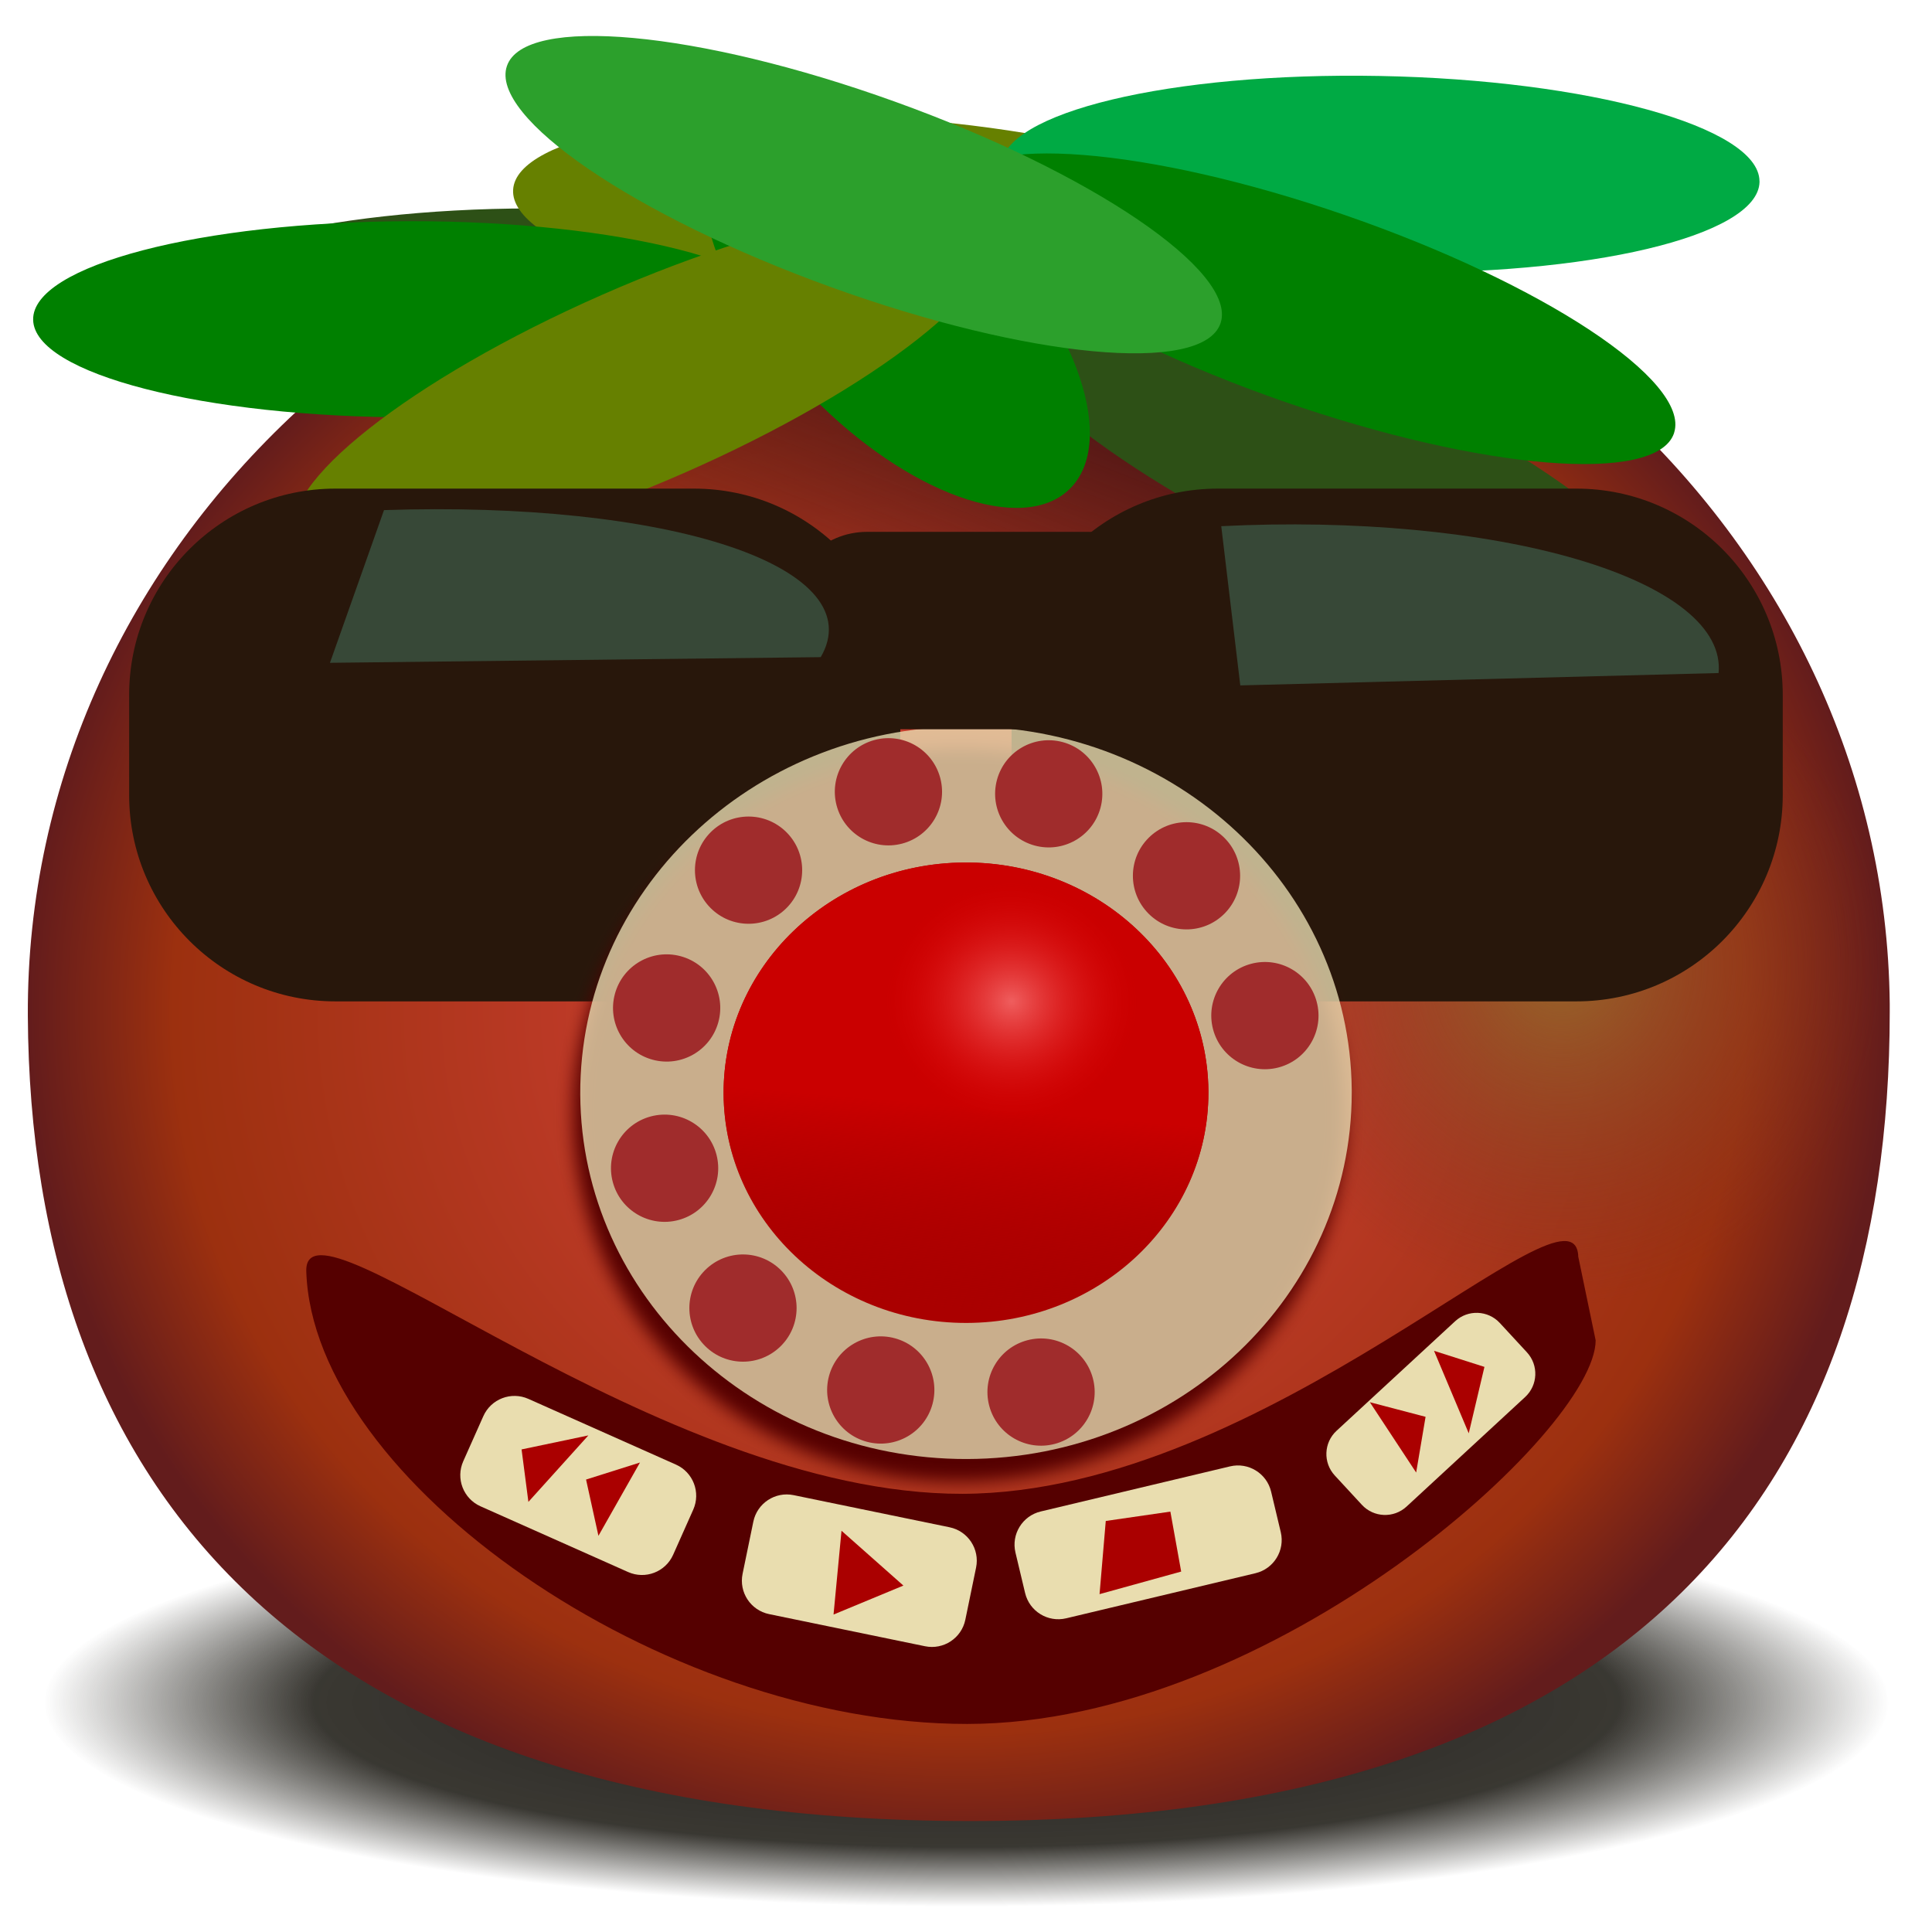
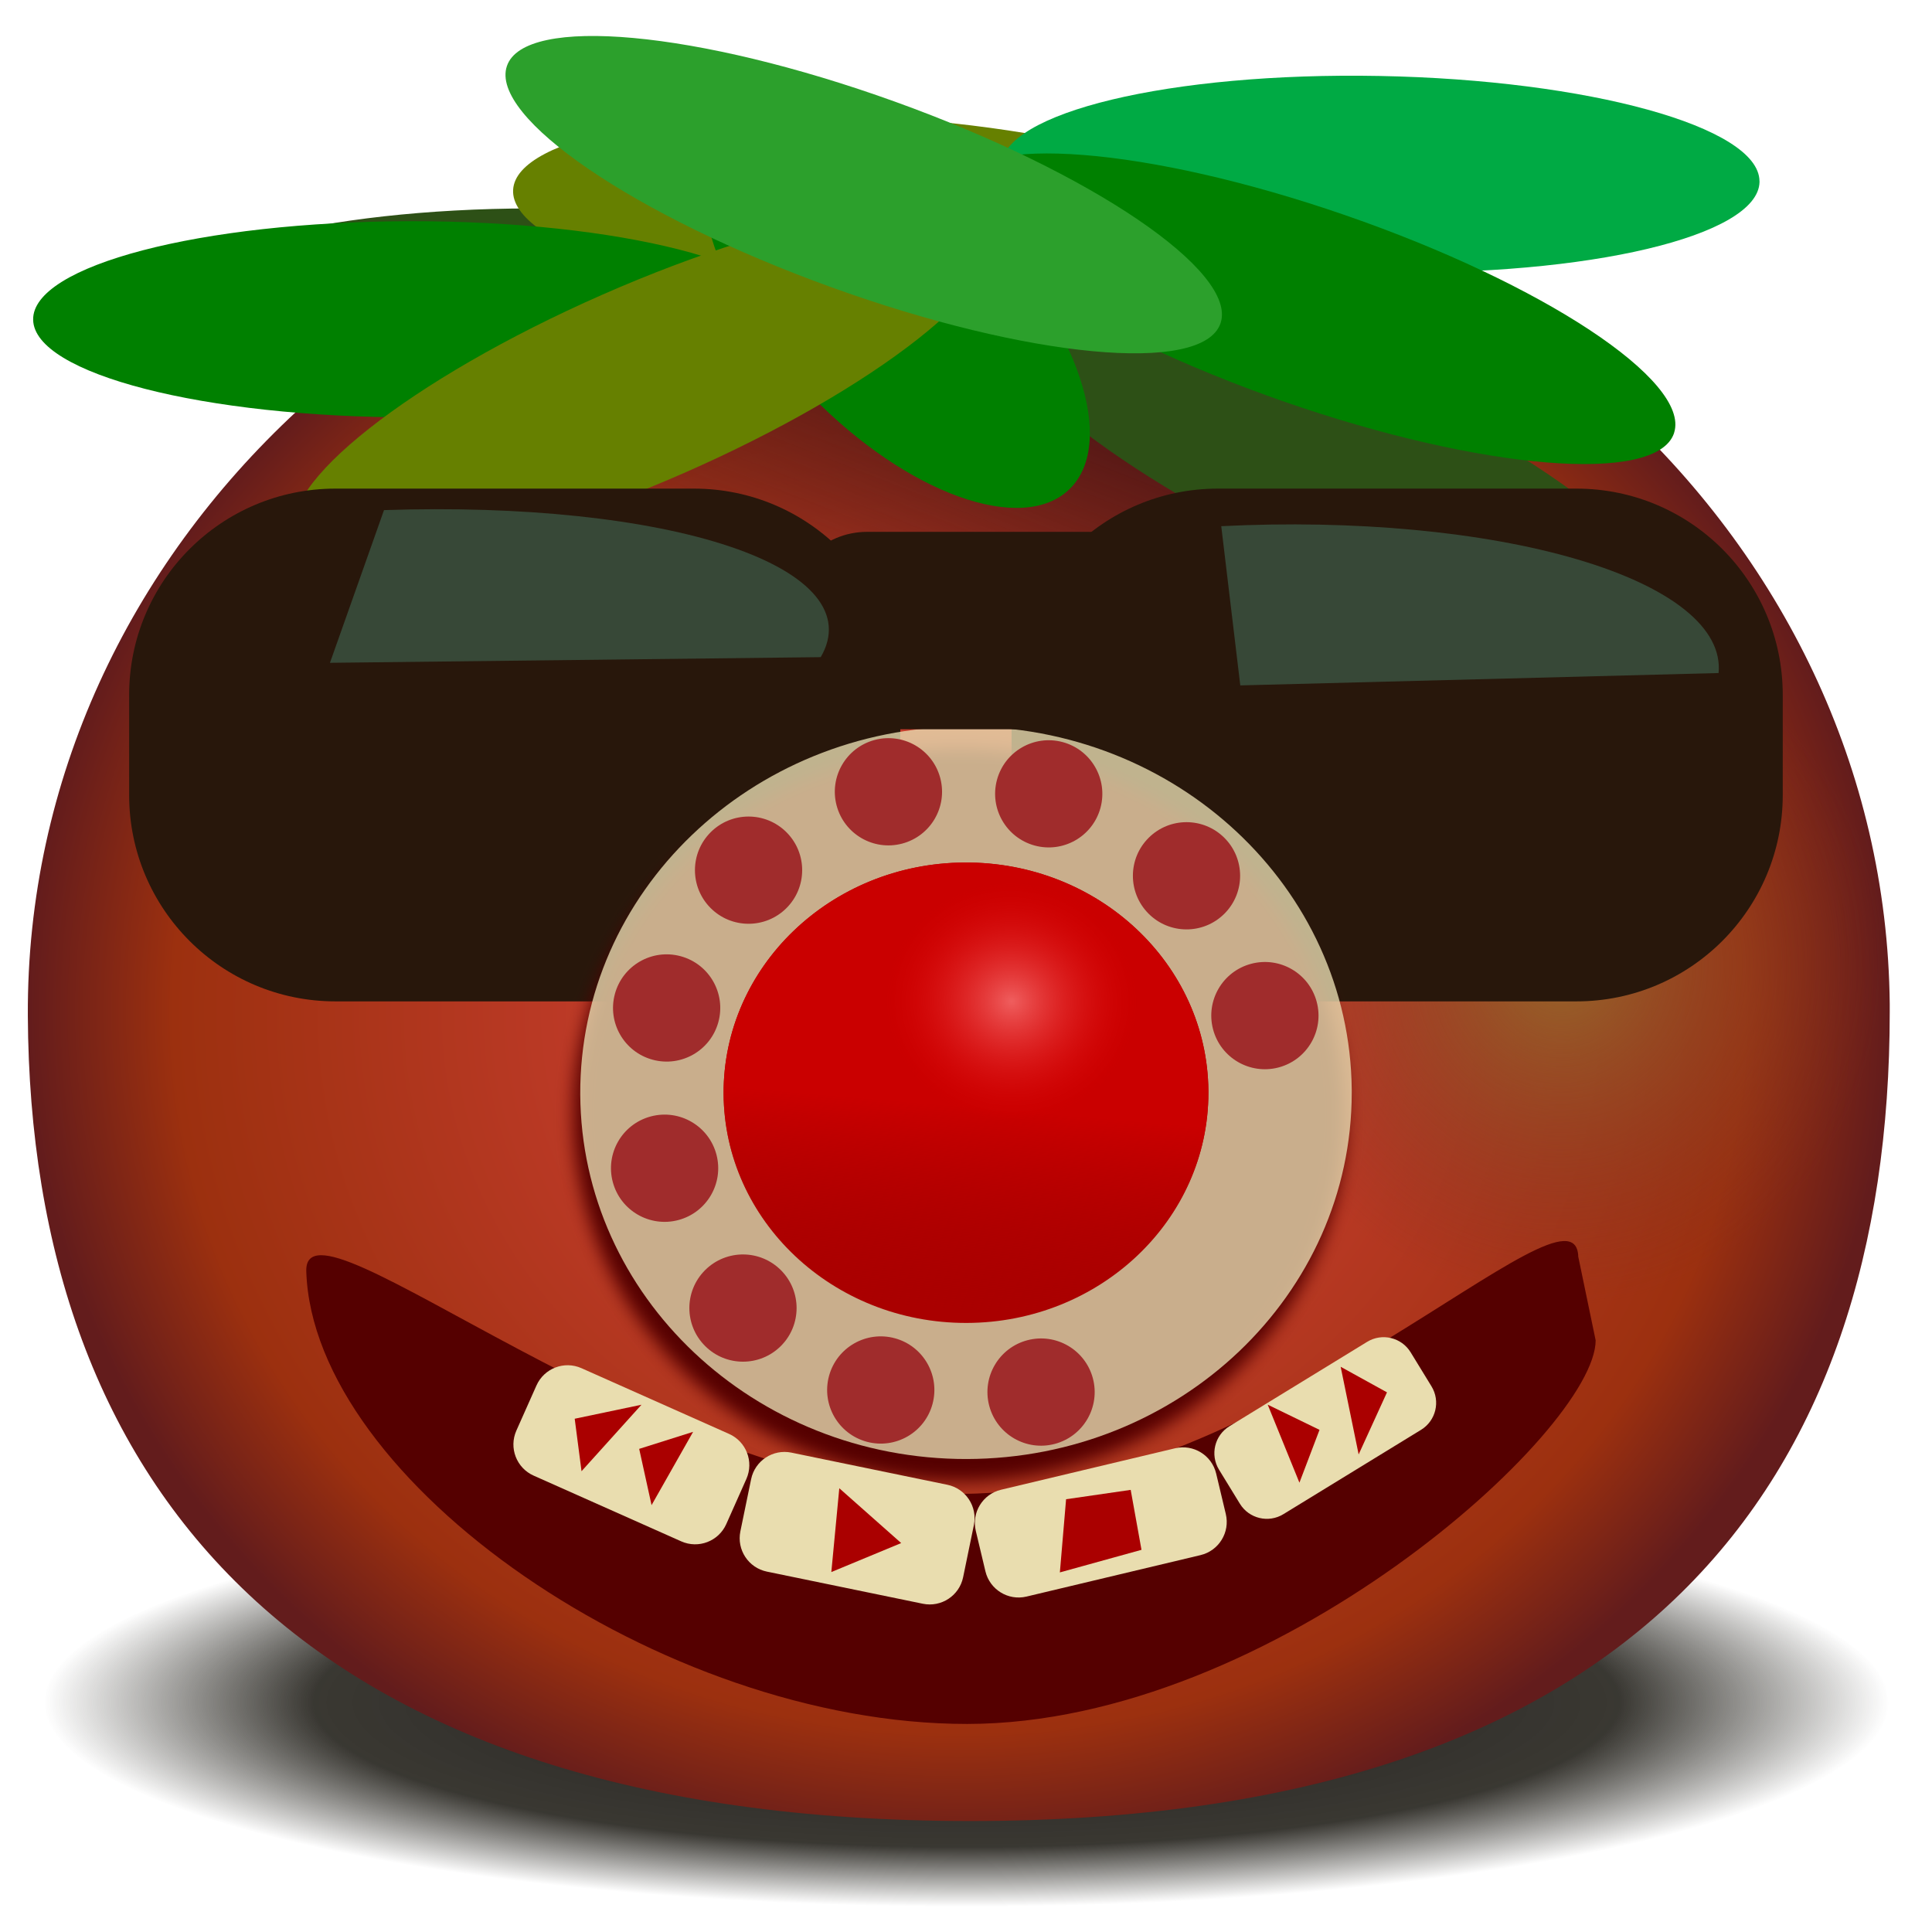
<svg xmlns="http://www.w3.org/2000/svg" xmlns:xlink="http://www.w3.org/1999/xlink" version="1.1" id="svg2" width="32" height="32" viewBox="0 0 32 32">
  <defs id="defs6">
    <linearGradient id="linearGradient1991">
      <stop style="stop-color:#501616;stop-opacity:1;" offset="0" id="stop1987" />
      <stop style="stop-color:#501616;stop-opacity:0;" offset="1" id="stop1989" />
    </linearGradient>
    <linearGradient id="linearGradient14012">
      <stop style="stop-color:#ef5e5e;stop-opacity:1" offset="0" id="stop14008" />
      <stop style="stop-color:#df0000;stop-opacity:0" offset="1" id="stop14010" />
    </linearGradient>
    <linearGradient id="linearGradient12806-5">
      <stop style="stop-color:#ca0000;stop-opacity:1" offset="0" id="stop12802" />
      <stop style="stop-color:#aa0000;stop-opacity:0;" offset="1" id="stop12804" />
    </linearGradient>
    <linearGradient id="linearGradient10482">
      <stop style="stop-color:#24221c;stop-opacity:1;" offset="0" id="stop10478" />
      <stop style="stop-color:#24221c;stop-opacity:0.902" offset="0.708" id="stop10678" />
      <stop style="stop-color:#24221c;stop-opacity:0.002" offset="1" id="stop10480" />
    </linearGradient>
    <linearGradient id="linearGradient2490">
      <stop style="stop-color:#97652a;stop-opacity:1" offset="0" id="stop2486" />
      <stop style="stop-color:#7f3124;stop-opacity:0" offset="1" id="stop2488" />
    </linearGradient>
    <linearGradient id="linearGradient1297">
      <stop style="stop-color:#db433d;stop-opacity:1" offset="0" id="stop1293" />
      <stop style="stop-color:#9c300f;stop-opacity:1" offset="0.844" id="stop1384" />
      <stop style="stop-color:#631c1c;stop-opacity:1" offset="1" id="stop1295" />
    </linearGradient>
    <radialGradient xlink:href="#linearGradient1297" id="radialGradient1299" cx="15.88" cy="16.757" fx="15.88" fy="16.757" r="15.42" gradientTransform="matrix(1,0,0,0.9174444,0,1.383364)" gradientUnits="userSpaceOnUse" />
    <radialGradient xlink:href="#linearGradient2490" id="radialGradient2492" cx="15.243" cy="9.139" fx="15.243" fy="9.139" r="9.804" gradientTransform="matrix(0.5428142,0.03277035,-0.03457515,0.5727093,17.90414,10.26479)" gradientUnits="userSpaceOnUse" />
    <radialGradient xlink:href="#linearGradient10482" id="radialGradient10484" cx="15.462" cy="28.197" fx="15.462" fy="28.197" r="13.563" gradientTransform="matrix(1.125796,0,0,0.2493308,-1.39833,21.16648)" gradientUnits="userSpaceOnUse" />
    <radialGradient xlink:href="#linearGradient14012" id="radialGradient12808" cx="17.685" cy="16.376" fx="17.685" fy="16.376" r="4.015" gradientTransform="matrix(0.5174778,0.03455309,-0.03272345,0.4900767,8.138819,7.949476)" gradientUnits="userSpaceOnUse" />
    <linearGradient xlink:href="#linearGradient12806-5" id="linearGradient12842" x1="16.22" y1="18.339" x2="15.934" y2="21.686" gradientUnits="userSpaceOnUse" />
    <filter style="color-interpolation-filters:sRGB" id="filter1052" x="-0.026" y="-0.028" width="1.053" height="1.055">
      <feGaussianBlur stdDeviation="0.14" id="feGaussianBlur1054" />
    </filter>
    <linearGradient xlink:href="#linearGradient1991" id="linearGradient1993" x1="17.194" y1="6.334" x2="15.132" y2="11.596" gradientUnits="userSpaceOnUse" />
  </defs>
  <g id="g8">
    <path style="font-variation-settings:normal;opacity:1;vector-effect:none;fill:url(#radialGradient10484);fill-opacity:1;stroke:none;stroke-width:4;stroke-linecap:round;stroke-linejoin:bevel;stroke-miterlimit:4;stroke-dasharray:none;stroke-dashoffset:0;stroke-opacity:1;-inkscape-stroke:none;stop-color:#000000;stop-opacity:1" id="path10454" d="M 31.278,28.197 A 15.269,3.382 0 0 1 16.294,31.578 15.269,3.382 0 0 1 0.751,28.323 15.269,3.382 0 0 1 15.156,24.82 15.269,3.382 0 0 1 31.236,27.945" />
    <g id="g2595">
      <path id="path929" style="fill:url(#radialGradient1299);stroke-width:4;stroke-linecap:round;stroke-linejoin:bevel;stop-color:#000000" d="m 31.3,16.757 c 0,7.801 -4.14,13.405 -15.23,13.405 -11.072,0 -15.571,-5.541 -15.609,-13.341 C 0.423,9.02 7.274,2.663 15.777,2.61 24.279,2.558 31.223,8.829 31.3,16.63" />
      <path style="fill:url(#radialGradient2492);fill-opacity:1;stroke:none;stroke-width:4;stroke-linecap:round;stroke-linejoin:bevel;stop-color:#000000" id="path1729" d="m 31.675,16.308 a 5.697,5.625 0 0 1 -5.684,5.625 5.697,5.625 0 0 1 -5.709,-5.6 5.697,5.625 0 0 1 5.658,-5.65 5.697,5.625 0 0 1 5.735,5.574" />
      <path style="fill:url(#linearGradient1993);fill-opacity:1;stroke-width:4;stroke-linecap:round;stroke-linejoin:bevel;-inkscape-stroke:none;stop-color:#000000" id="path1214" d="M 23.102,7.746 A 6.467,1.857 0 0 1 16.651,9.602 6.467,1.857 0 0 1 10.17,7.754 6.467,1.857 0 0 1 16.592,5.889 6.467,1.857 0 0 1 23.102,7.729" />
    </g>
    <path id="path4439" style="fill:#550000;stroke-width:4;stroke-linecap:round;stroke-linejoin:bevel;stop-color:#000000" d="m 26.429,22.2 c 0,1.486 -5.338,6.35 -10.408,6.354 -5.07,0.003 -10.838,-4.026 -10.948,-7.496 -0.047,-1.485 5.795,3.694 10.865,3.684 5.07,-0.01 10.157,-5.414 10.203,-3.928" />
    <path style="fill:#2d5016;fill-opacity:1;stroke:none;stroke-width:4;stroke-linecap:round;stroke-linejoin:bevel;stop-color:#000000" id="path4303" d="M 15.12,5.076 A 6.282,1.624 0 0 1 8.852,6.7 6.282,1.624 0 0 1 2.555,5.083 6.282,1.624 0 0 1 8.795,3.452 6.282,1.624 0 0 1 15.12,5.061" />
    <path style="font-variation-settings:normal;opacity:1;vector-effect:none;fill:#668000;fill-opacity:1;stroke:none;stroke-width:4;stroke-linecap:round;stroke-linejoin:bevel;stroke-miterlimit:4;stroke-dasharray:none;stroke-dashoffset:0;stroke-opacity:1;-inkscape-stroke:none;stop-color:#000000;stop-opacity:1" id="path8004" d="M 21.265,2.529 A 6.282,1.624 0 0 1 14.996,4.153 6.282,1.624 0 0 1 8.7,2.536 6.282,1.624 0 0 1 14.94,0.904 6.282,1.624 0 0 1 21.264,2.514" transform="rotate(4.055973)" />
    <path style="fill:#008000;fill-opacity:1;stroke:none;stroke-width:4;stroke-linecap:round;stroke-linejoin:bevel;stop-color:#000000" id="path4407" d="M 13.113,5.289 A 6.282,1.624 0 0 1 6.845,6.913 6.282,1.624 0 0 1 0.549,5.296 6.282,1.624 0 0 1 6.789,3.664 6.282,1.624 0 0 1 13.113,5.274" />
    <path style="fill:#2d5016;fill-opacity:1;stroke:none;stroke-width:4;stroke-linecap:round;stroke-linejoin:bevel;stop-color:#000000" id="path4409" d="m 29.584,-2.431 a 6.282,1.624 0 0 1 -6.268,1.624 6.282,1.624 0 0 1 -6.296,-1.617 6.282,1.624 0 0 1 6.24,-1.632 6.282,1.624 0 0 1 6.324,1.61" transform="rotate(25.22803)" />
    <path style="fill:#00aa44;fill-opacity:1;stroke:none;stroke-width:4;stroke-linecap:round;stroke-linejoin:bevel;stop-color:#000000" id="path4411" d="M 29.199,2.413 A 6.282,1.624 0 0 1 22.931,4.037 6.282,1.624 0 0 1 16.634,2.42 6.282,1.624 0 0 1 22.874,0.788 6.282,1.624 0 0 1 29.198,2.398" transform="rotate(1.178549)" />
    <path style="fill:#008000;fill-opacity:1;stroke:none;stroke-width:4;stroke-linecap:round;stroke-linejoin:bevel;stop-color:#000000" id="path9136" d="M -9.942,7.064 A 4.105,1.99 0 0 1 -14.038,9.054 4.105,1.99 0 0 1 -18.153,7.073 4.105,1.99 0 0 1 -14.075,5.074 4.105,1.99 0 0 1 -9.942,7.046" transform="rotate(-134.1593)" />
    <path style="fill:#668000;fill-opacity:1;stroke:none;stroke-width:4;stroke-linecap:round;stroke-linejoin:bevel;stop-color:#000000" id="path4413" d="M 13.5,10.097 A 6.282,1.624 0 0 1 7.232,11.721 6.282,1.624 0 0 1 0.936,10.104 6.282,1.624 0 0 1 7.176,8.473 6.282,1.624 0 0 1 13.5,10.082" transform="rotate(-23.64885)" />
    <path style="font-variation-settings:normal;opacity:1;vector-effect:none;fill:#008000;fill-opacity:1;stroke:none;stroke-width:4;stroke-linecap:round;stroke-linejoin:bevel;stroke-miterlimit:4;stroke-dasharray:none;stroke-dashoffset:0;stroke-opacity:1;-inkscape-stroke:none;stop-color:#000000;stop-opacity:1" id="path4415" d="M 28.545,-2.33 A 6.282,1.624 0 0 1 22.276,-0.706 6.282,1.624 0 0 1 15.98,-2.323 a 6.282,1.624 0 0 1 6.24,-1.632 6.282,1.624 0 0 1 6.324,1.61" transform="rotate(19.183)" />
    <rect style="fill:#28170b;fill-opacity:1;stroke:none;stroke-width:5.649;stroke-linecap:round;stroke-linejoin:bevel;stop-color:#000000" id="rect3741" width="12.773" height="8.493" x="2.139" y="8.093" ry="3.417" />
    <rect style="fill:#28170b;fill-opacity:1;stroke:none;stroke-width:5.649;stroke-linecap:round;stroke-linejoin:bevel;stop-color:#000000" id="rect3877" width="12.773" height="8.493" x="16.755" y="8.093" ry="3.417" />
    <path style="fill:#550000;fill-opacity:1;stroke:none;stroke-width:4;stroke-linecap:round;stroke-linejoin:bevel;stop-color:#000000;filter:url(#filter1052)" id="path6362" d="m 22.281,18.471 a 6.389,6.067 0 0 1 -6.375,6.067 6.389,6.067 0 0 1 -6.403,-6.039 6.389,6.067 0 0 1 6.346,-6.094 6.389,6.067 0 0 1 6.432,6.012" />
    <path style="fill:#e9deb2;fill-opacity:0.785;stroke:none;stroke-width:4;stroke-linecap:round;stroke-linejoin:bevel;stop-color:#000000" id="path3901" d="m 22.389,18.099 a 6.389,6.067 0 0 1 -6.375,6.067 6.389,6.067 0 0 1 -6.403,-6.039 6.389,6.067 0 0 1 6.346,-6.094 6.389,6.067 0 0 1 6.432,6.012" />
    <path style="fill:#aa0000;fill-opacity:1;stroke:none;stroke-width:4;stroke-linecap:round;stroke-linejoin:bevel;stop-color:#000000" id="path4189" d="m 20.015,18.099 a 4.015,3.813 0 0 1 -4.006,3.813 4.015,3.813 0 0 1 -4.024,-3.796 4.015,3.813 0 0 1 3.988,-3.83 4.015,3.813 0 0 1 4.042,3.779" />
    <path style="fill:#a02c2c;fill-opacity:1;stroke:none;stroke-width:4;stroke-linecap:round;stroke-linejoin:bevel;stop-color:#000000" id="use6684" d="m -20.611,5.777 a 0.888,0.888 0 0 1 -0.886,0.888 0.888,0.888 0 0 1 -0.89,-0.884 0.888,0.888 0 0 1 0.882,-0.892 0.888,0.888 0 0 1 0.894,0.88" transform="rotate(-104.5944)" />
    <path style="fill:#a02c2c;fill-opacity:1;stroke:none;stroke-width:4;stroke-linecap:round;stroke-linejoin:bevel;stop-color:#000000" id="use6686" d="m -12.274,15.08 a 0.888,0.888 0 0 1 -0.886,0.888 0.888,0.888 0 0 1 -0.89,-0.884 0.888,0.888 0 0 1 0.882,-0.892 0.888,0.888 0 0 1 0.894,0.88" transform="rotate(-74.59442)" />
    <path style="fill:#a02c2c;fill-opacity:1;stroke:none;stroke-width:4;stroke-linecap:round;stroke-linejoin:bevel;stop-color:#000000" id="use6688" d="m -0.402,18.968 a 0.888,0.888 0 0 1 -0.886,0.888 0.888,0.888 0 0 1 -0.89,-0.884 0.888,0.888 0 0 1 0.882,-0.892 0.888,0.888 0 0 1 0.894,0.88" transform="rotate(-44.59442)" />
    <path style="fill:#a02c2c;fill-opacity:1;stroke:none;stroke-width:4;stroke-linecap:round;stroke-linejoin:bevel;stop-color:#000000" id="use6690" d="m 11.824,16.399 a 0.888,0.888 0 0 1 -0.886,0.888 0.888,0.888 0 0 1 -0.89,-0.884 0.888,0.888 0 0 1 0.882,-0.892 0.888,0.888 0 0 1 0.894,0.88" transform="rotate(-14.59442)" />
    <path style="fill:#a02c2c;fill-opacity:1;stroke:none;stroke-width:4;stroke-linecap:round;stroke-linejoin:bevel;stop-color:#000000" id="use6692" d="M 21.127,8.062 A 0.888,0.888 0 0 1 20.241,8.949 0.888,0.888 0 0 1 19.351,8.066 0.888,0.888 0 0 1 20.233,7.174 0.888,0.888 0 0 1 21.127,8.054" transform="rotate(15.40558)" />
    <path style="fill:#a02c2c;fill-opacity:1;stroke:none;stroke-width:4;stroke-linecap:round;stroke-linejoin:bevel;stop-color:#000000" id="use6694" d="m 25.015,-3.81 a 0.888,0.888 0 0 1 -0.886,0.888 0.888,0.888 0 0 1 -0.89,-0.884 0.888,0.888 0 0 1 0.882,-0.892 0.888,0.888 0 0 1 0.894,0.88" transform="rotate(45.40558)" />
    <path style="fill:#a02c2c;fill-opacity:1;stroke:none;stroke-width:4;stroke-linecap:round;stroke-linejoin:bevel;stop-color:#000000" id="use6696" d="m 22.446,-16.036 a 0.888,0.888 0 0 1 -0.886,0.888 0.888,0.888 0 0 1 -0.89,-0.884 0.888,0.888 0 0 1 0.882,-0.892 0.888,0.888 0 0 1 0.894,0.88" transform="rotate(75.40558)" />
    <path style="fill:#a02c2c;fill-opacity:1;stroke:none;stroke-width:4;stroke-linecap:round;stroke-linejoin:bevel;stop-color:#000000" id="use6678" d="m -9.989,-26.658 a 0.888,0.888 0 0 1 -0.886,0.888 0.888,0.888 0 0 1 -0.89,-0.884 0.888,0.888 0 0 1 0.882,-0.892 0.888,0.888 0 0 1 0.894,0.88" transform="rotate(165.4056)" />
    <path style="fill:#a02c2c;fill-opacity:1;stroke:none;stroke-width:4;stroke-linecap:round;stroke-linejoin:bevel;stop-color:#000000" id="use6680" d="m -19.292,-18.32 a 0.888,0.888 0 0 1 -0.886,0.888 0.888,0.888 0 0 1 -0.89,-0.884 0.888,0.888 0 0 1 0.882,-0.892 0.888,0.888 0 0 1 0.894,0.88" transform="rotate(-164.5944)" />
    <path style="fill:#a02c2c;fill-opacity:1;stroke:none;stroke-width:4;stroke-linecap:round;stroke-linejoin:bevel;stop-color:#000000" id="use6682" d="m -23.18,-6.448 a 0.888,0.888 0 0 1 -0.886,0.888 0.888,0.888 0 0 1 -0.89,-0.884 0.888,0.888 0 0 1 0.882,-0.892 0.888,0.888 0 0 1 0.894,0.88" transform="rotate(-134.5944)" />
    <path style="fill:url(#linearGradient12842);fill-opacity:1.0;stroke:none;stroke-width:4;stroke-linecap:round;stroke-linejoin:bevel;stop-color:#000000" id="path12840" d="m 20.015,18.099 a 4.015,3.813 0 0 1 -4.006,3.813 4.015,3.813 0 0 1 -4.024,-3.796 4.015,3.813 0 0 1 3.988,-3.83 4.015,3.813 0 0 1 4.042,3.779" />
    <rect style="fill:#28170b;fill-opacity:1;stroke:none;stroke-width:2.461;stroke-linecap:round;stroke-linejoin:bevel;stop-color:#000000" id="rect8006" width="6.294" height="3.27" x="13.046" y="8.809" ry="1.316" />
    <path style="fill:#374837;fill-opacity:1;stroke:none;stroke-width:4;stroke-linecap:round;stroke-linejoin:bevel;stop-color:#000000" id="path8228" d="m -9.739,19.099 a 2.656,7.93 0 0 1 -0.847,5.807 2.656,7.93 0 0 1 -2.001,2.103 l 0.192,-7.909 z" transform="matrix(-0.1183555,-0.9929713,0.9987481,-0.05002125,0,0)" />
    <path style="fill:#374837;fill-opacity:1;stroke:none;stroke-width:4;stroke-linecap:round;stroke-linejoin:bevel;stop-color:#000000" id="path8329" d="m -9.302,9.47 a 2.683,8.22 0 0 1 -0.856,6.019 2.683,8.22 0 0 1 -2.021,2.179 l 0.194,-8.198 z" transform="matrix(0.3337131,-0.9426747,0.99943,-0.03375982,0,0)" />
-     <rect style="font-variation-settings:normal;opacity:1;vector-effect:none;fill:#e9ddaf;fill-opacity:1;stroke:none;stroke-width:4;stroke-linecap:round;stroke-linejoin:bevel;stroke-miterlimit:4;stroke-dasharray:none;stroke-dashoffset:0;stroke-opacity:1;-inkscape-stroke:none;stop-color:#000000;stop-opacity:1" id="rect8353" width="3.806" height="1.948" x="16.856" y="17.605" ry="0.565" transform="rotate(24.00678)" />
-     <rect style="font-variation-settings:normal;opacity:1;vector-effect:none;fill:#e9ddaf;fill-opacity:1;stroke:none;stroke-width:4;stroke-linecap:round;stroke-linejoin:bevel;stroke-miterlimit:4;stroke-dasharray:none;stroke-dashoffset:0;stroke-opacity:1;-inkscape-stroke:none;stop-color:#000000;stop-opacity:1" id="rect8554" width="3.767" height="2.012" x="17.307" y="21.602" ry="0.565" transform="rotate(11.64258)" />
-     <rect style="font-variation-settings:normal;opacity:1;vector-effect:none;fill:#e9ddaf;fill-opacity:1;stroke:none;stroke-width:4;stroke-linecap:round;stroke-linejoin:bevel;stroke-miterlimit:4;stroke-dasharray:none;stroke-dashoffset:0;stroke-opacity:1;-inkscape-stroke:none;stop-color:#000000;stop-opacity:1" id="rect8556" width="4.353" height="1.819" x="10.402" y="28.348" ry="0.565" transform="rotate(-13.39983)" />
-     <rect style="font-variation-settings:normal;opacity:1;vector-effect:none;fill:#e9ddaf;fill-opacity:1;stroke:none;stroke-width:4;stroke-linecap:round;stroke-linejoin:bevel;stroke-miterlimit:4;stroke-dasharray:none;stroke-dashoffset:0;stroke-opacity:1;-inkscape-stroke:none;stop-color:#000000;stop-opacity:1" id="rect8558" width="3.722" height="1.709" x="-0.344" y="32.429" ry="0.524" transform="rotate(-42.73171)" />
-     <path style="fill:#aa0000;stroke:none;stroke-width:1px;stroke-linecap:butt;stroke-linejoin:miter;stroke-opacity:1" d="m 22.689,23.225 0.923,0.242 -0.156,0.923 z" id="path1848-5" />
    <path style="fill:#2ca02c;fill-opacity:1;stroke:none;stroke-width:4;stroke-linecap:round;stroke-linejoin:bevel;stop-color:#000000" id="path8904" d="m 20.831,-1.837 a 6.282,1.624 0 0 1 -6.268,1.624 6.282,1.624 0 0 1 -6.296,-1.617 6.282,1.624 0 0 1 6.24,-1.632 6.282,1.624 0 0 1 6.324,1.61" transform="rotate(19.89878)" />
    <path style="fill:url(#radialGradient12808);fill-opacity:1;stroke:none;stroke-width:4;stroke-linecap:round;stroke-linejoin:bevel;stop-color:#000000" id="path11936" d="m 20.015,18.099 a 4.015,3.813 0 0 1 -4.006,3.813 4.015,3.813 0 0 1 -4.024,-3.796 4.015,3.813 0 0 1 3.988,-3.83 4.015,3.813 0 0 1 4.042,3.779" />
-     <path style="fill:#aa0000;stroke:none;stroke-width:1px;stroke-linecap:butt;stroke-linejoin:miter;stroke-opacity:1" d="M 8.752,24.876 8.639,24.007 9.745,23.775 Z" id="path1162" />
-     <path style="fill:#aa0000;stroke:none;stroke-width:1px;stroke-linecap:butt;stroke-linejoin:miter;stroke-opacity:1" d="M 9.912,25.438 9.707,24.506 10.6,24.224 Z" id="path1848" />
-     <path style="fill:#aa0000;stroke:none;stroke-width:1px;stroke-linecap:butt;stroke-linejoin:miter;stroke-opacity:1" d="m 23.752,22.374 0.835,0.266 -0.26,1.1 z" id="path1162-3" />
-     <path style="fill:#aa0000;stroke:none;stroke-width:1px;stroke-linecap:butt;stroke-linejoin:miter;stroke-opacity:1" d="m 13.938,25.354 1.025,0.908 -1.157,0.48 z" id="path1848-6" />
-     <path style="fill:#aa0000;stroke:none;stroke-width:1px;stroke-linecap:butt;stroke-linejoin:miter;stroke-opacity:1" d="m 18.315,25.192 1.07,-0.155 0.179,0.993 -1.352,0.374 z" id="path1162-3-7" />
+     <g id="g899" transform="translate(0.8799749,-0.5081578)">
+       <rect style="font-variation-settings:normal;opacity:1;vector-effect:none;fill:#e9ddaf;fill-opacity:1;stroke:none;stroke-width:4;stroke-linecap:round;stroke-linejoin:bevel;stroke-miterlimit:4;stroke-dasharray:none;stroke-dashoffset:0;stroke-opacity:1;-inkscape-stroke:none;stop-color:#000000;stop-opacity:1" id="rect8353" width="3.806" height="1.948" x="16.856" y="17.605" ry="0.565" transform="rotate(24.00678)" />
+       <path style="fill:#aa0000;stroke:none;stroke-width:1px;stroke-linecap:butt;stroke-linejoin:miter;stroke-opacity:1" d="M 8.752,24.876 8.639,24.007 9.745,23.775 Z" id="path1162" />
+       <path style="fill:#aa0000;stroke:none;stroke-width:1px;stroke-linecap:butt;stroke-linejoin:miter;stroke-opacity:1" d="M 9.912,25.438 9.707,24.506 10.6,24.224 Z" id="path1848" />
+     </g>
+     <g id="g912" transform="rotate(11.23511,21.63647,14.64517)">
+       <rect style="font-variation-settings:normal;opacity:1;vector-effect:none;fill:#e9ddaf;fill-opacity:1;stroke:none;stroke-width:4;stroke-linecap:round;stroke-linejoin:bevel;stroke-miterlimit:4;stroke-dasharray:none;stroke-dashoffset:0;stroke-opacity:1;-inkscape-stroke:none;stop-color:#000000;stop-opacity:1" id="rect8558" width="3.722" height="1.709" x="-0.344" y="32.429" ry="0.524" transform="rotate(-42.73171)" />
+       <path style="fill:#aa0000;stroke:none;stroke-width:1px;stroke-linecap:butt;stroke-linejoin:miter;stroke-opacity:1" d="m 22.689,23.225 0.923,0.242 -0.156,0.923 z" id="path1848-5" />
+       <path style="fill:#aa0000;stroke:none;stroke-width:1px;stroke-linecap:butt;stroke-linejoin:miter;stroke-opacity:1" d="m 23.752,22.374 0.835,0.266 -0.26,1.1 z" id="path1162-3" />
+     </g>
+     <g id="g903" transform="translate(-0.03653543,-0.7039107)">
+       <rect style="font-variation-settings:normal;opacity:1;vector-effect:none;fill:#e9ddaf;fill-opacity:1;stroke:none;stroke-width:4;stroke-linecap:round;stroke-linejoin:bevel;stroke-miterlimit:4;stroke-dasharray:none;stroke-dashoffset:0;stroke-opacity:1;-inkscape-stroke:none;stop-color:#000000;stop-opacity:1" id="rect8554" width="3.767" height="2.012" x="17.307" y="21.602" ry="0.565" transform="rotate(11.64258)" />
+       <path style="fill:#aa0000;stroke:none;stroke-width:1px;stroke-linecap:butt;stroke-linejoin:miter;stroke-opacity:1" d="m 13.938,25.354 1.025,0.908 -1.157,0.48 z" id="path1848-6" />
+     </g>
+     <g id="g907" transform="translate(-0.6572672,-0.3599318)">
+       <rect style="font-variation-settings:normal;opacity:1;vector-effect:none;fill:#e9ddaf;fill-opacity:1;stroke:none;stroke-width:4;stroke-linecap:round;stroke-linejoin:bevel;stroke-miterlimit:4;stroke-dasharray:none;stroke-dashoffset:0;stroke-opacity:1;-inkscape-stroke:none;stop-color:#000000;stop-opacity:1" id="rect8556" width="4.093" height="1.819" x="10.402" y="28.348" ry="0.565" transform="rotate(-13.39983)" />
+       <path style="fill:#aa0000;stroke:none;stroke-width:1px;stroke-linecap:butt;stroke-linejoin:miter;stroke-opacity:1" d="m 18.315,25.192 1.07,-0.155 0.179,0.993 -1.352,0.374 z" id="path1162-3-7" />
+     </g>
  </g>
</svg>
